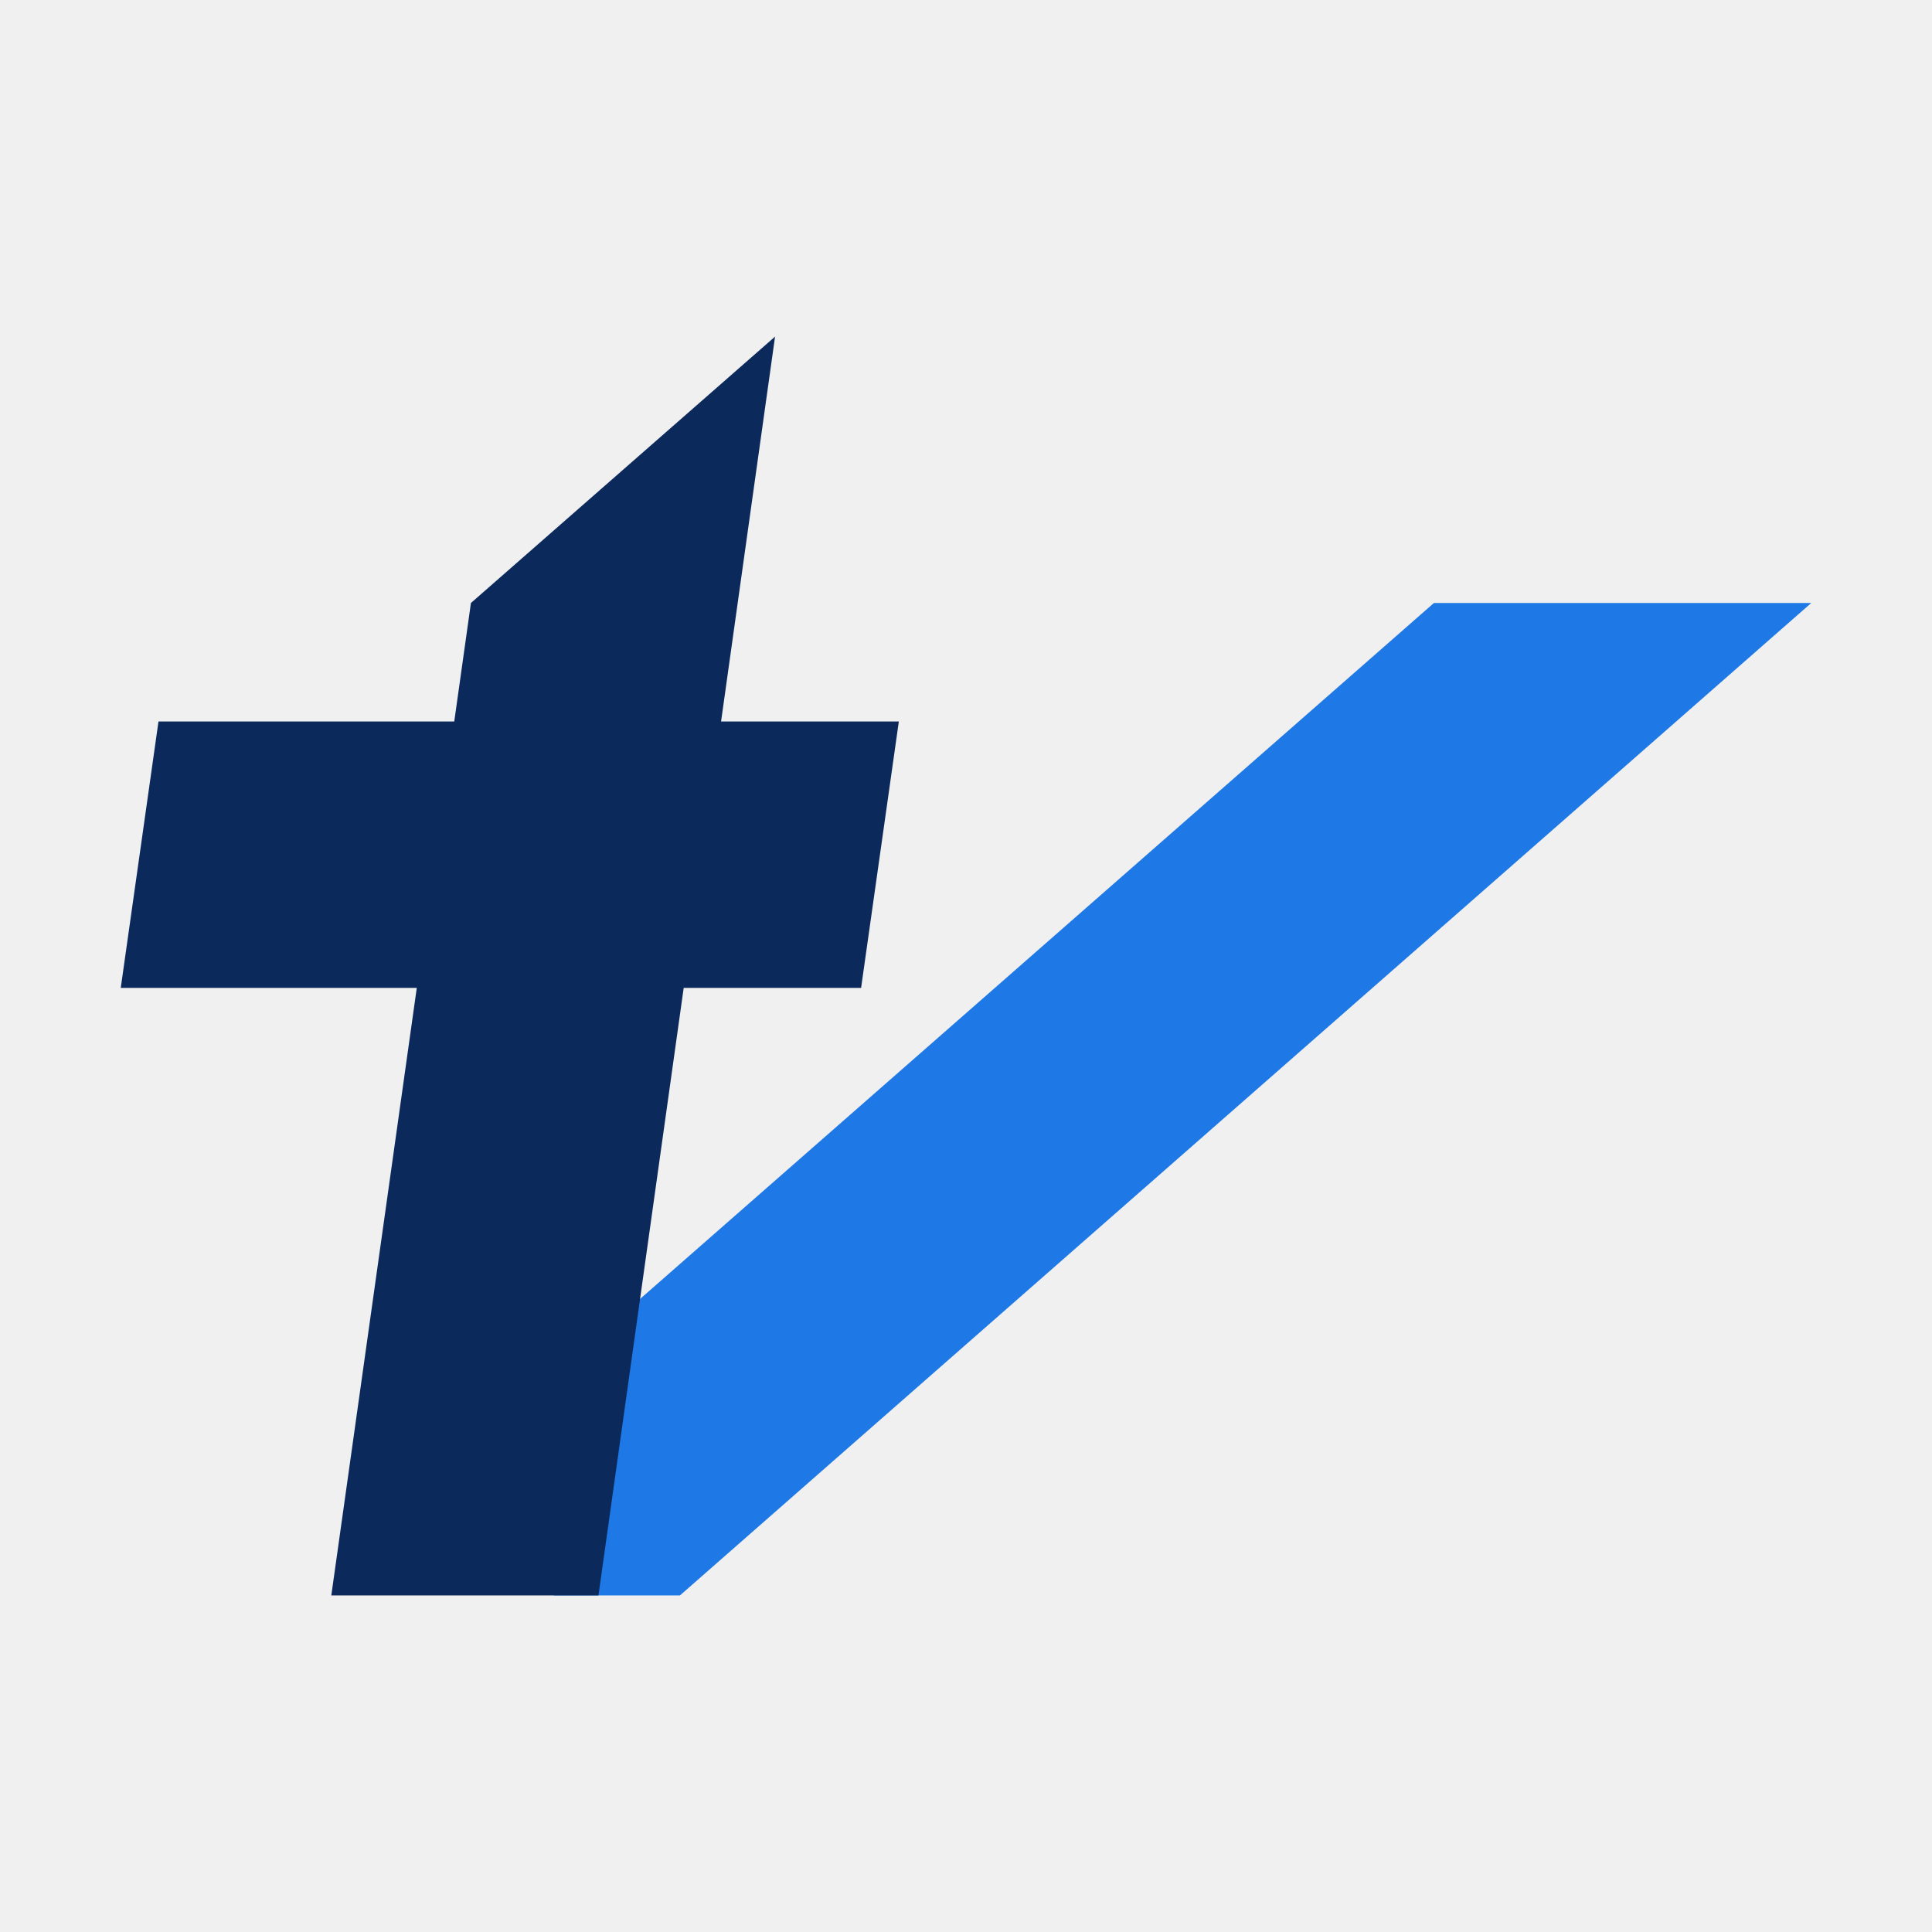
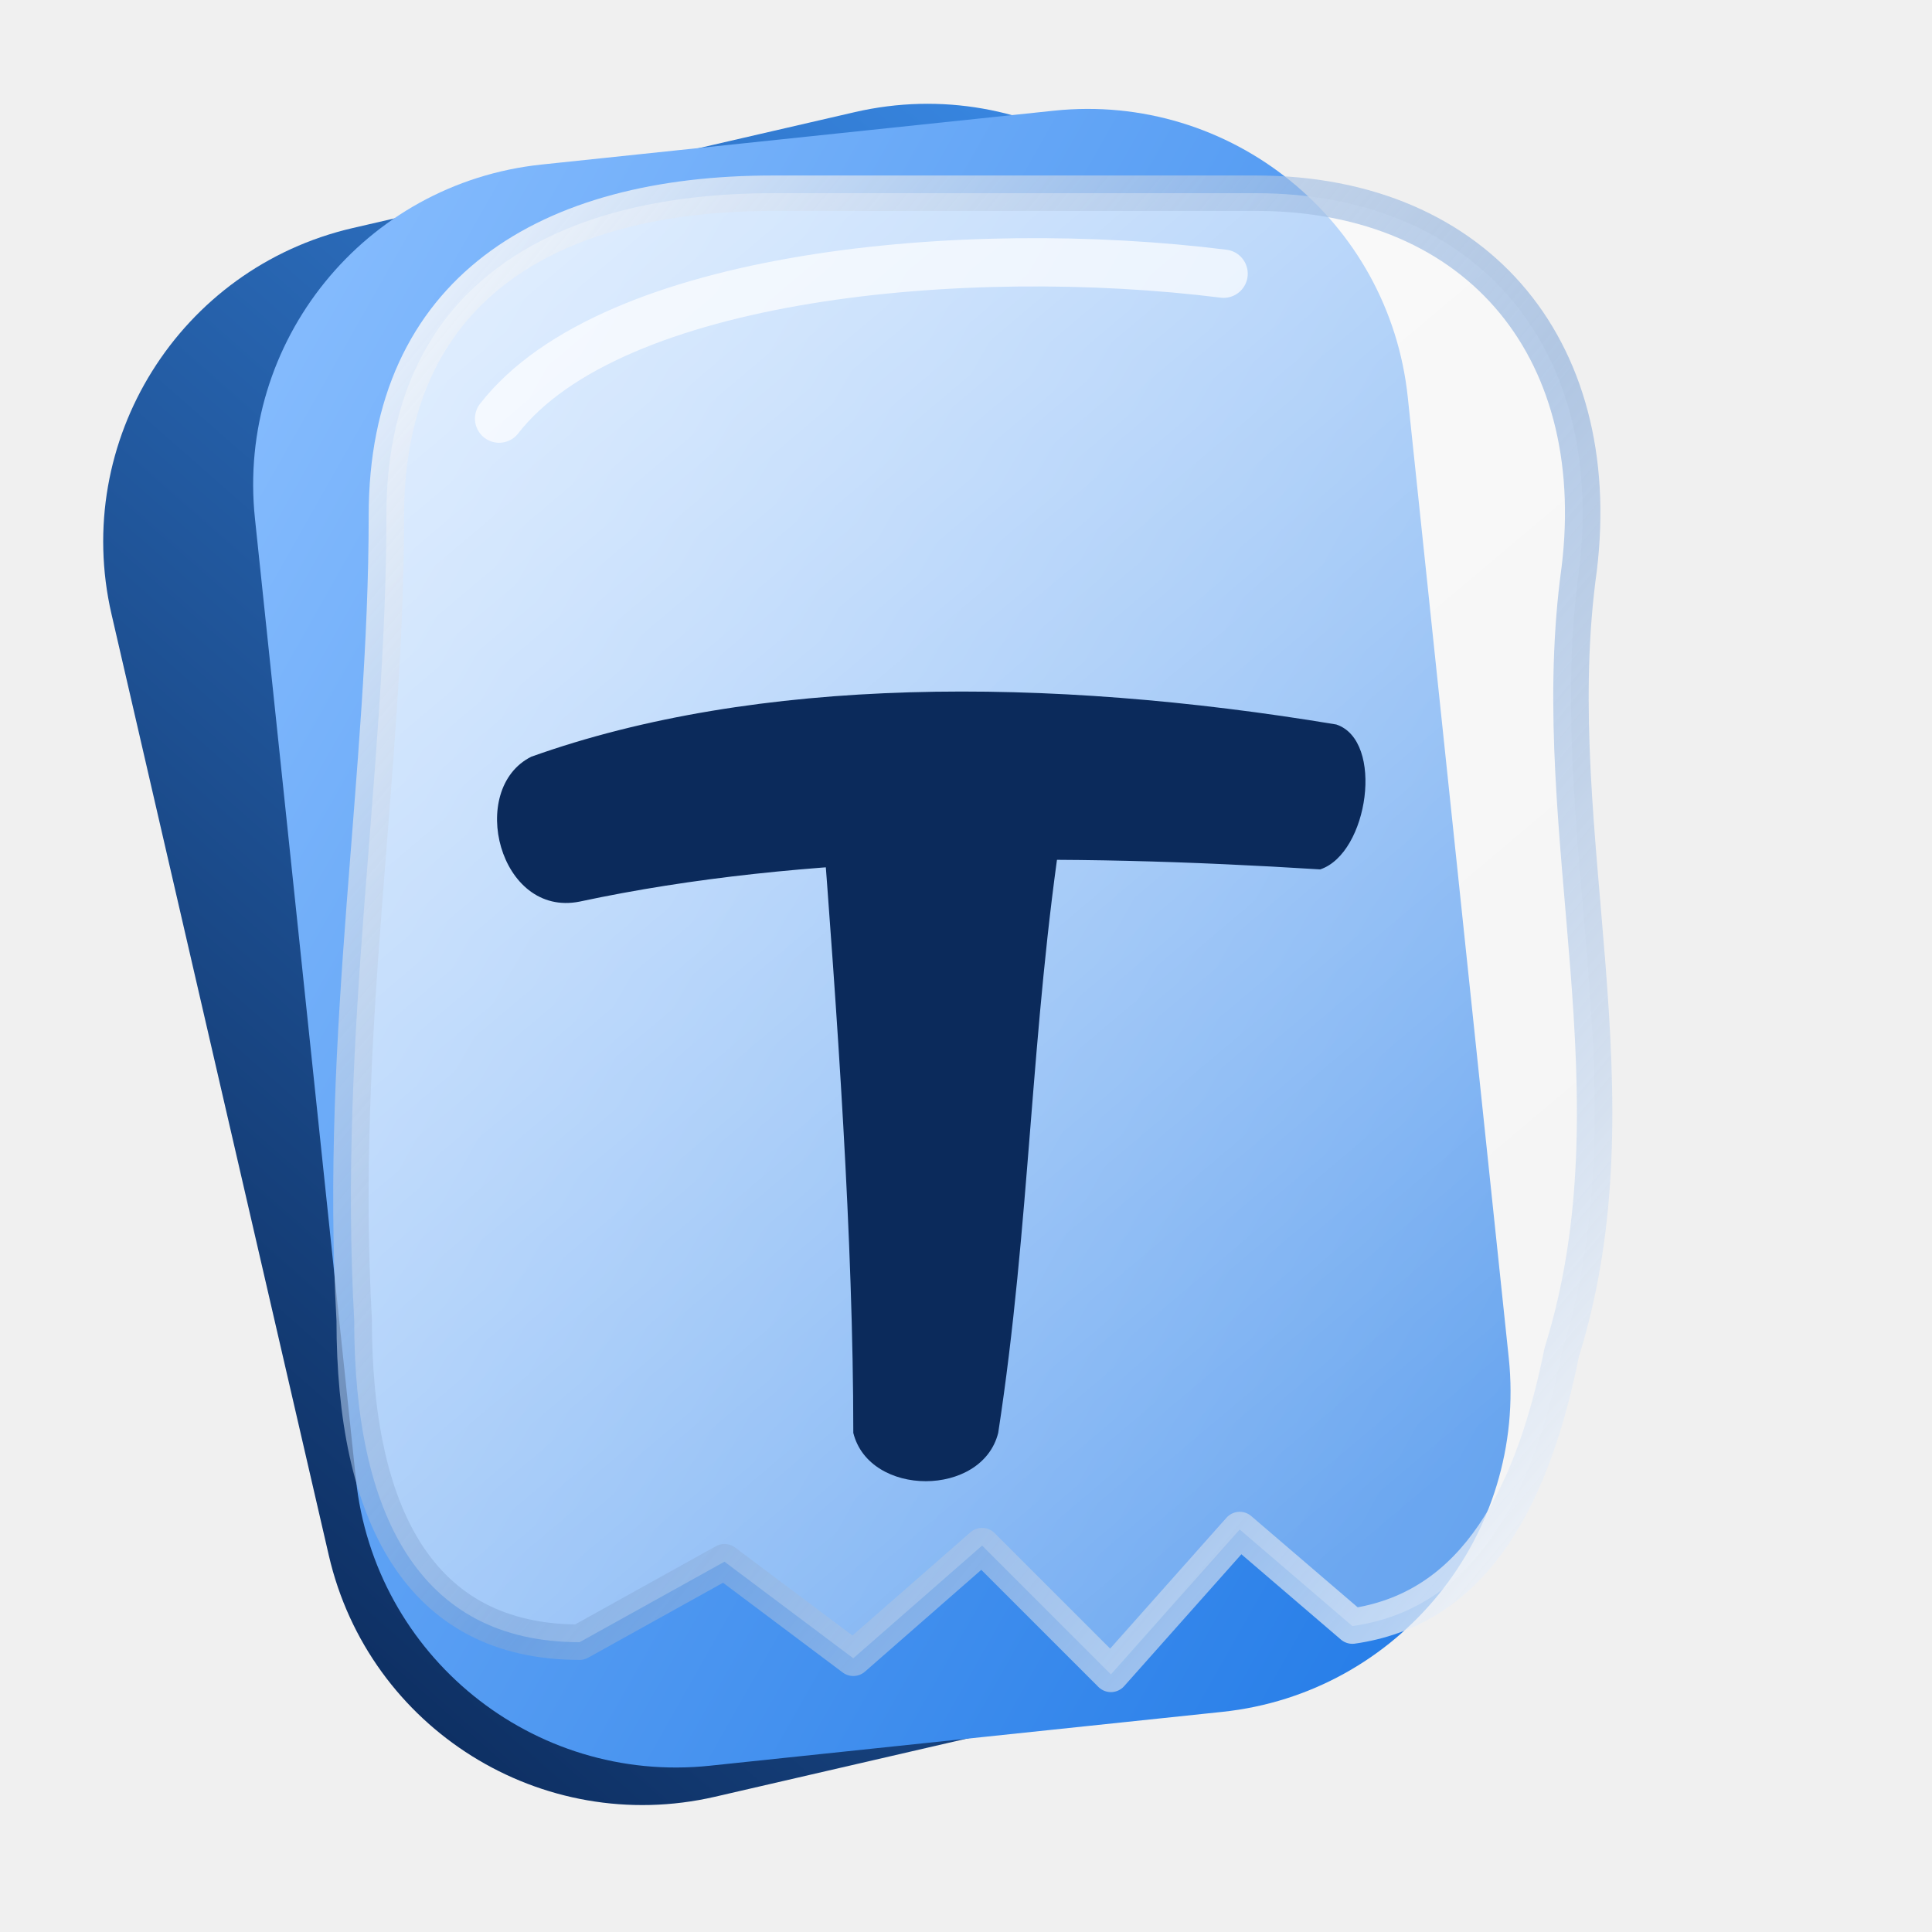
- <svg xmlns="http://www.w3.org/2000/svg" viewBox="0 0 256 256" width="256" height="256" role="img" aria-labelledby="t">
-   <path id="centang" fill="#1E78E6" d="M78.1 178.0L190.0 79.9L240.0 79.9L90.1 211.4L73.4 211.4Z" />
-   <path id="t" fill="#0B2A5B" d="M62.4 79.9L102.7 44.6L79.3 211.4L43.9 211.4ZM21.0 95.6L119.1 95.6L114.1 130.9L16.0 130.9Z" />
+ <svg xmlns="http://www.w3.org/2000/svg" viewBox="0 0 120 120">
+   <defs>
+     <linearGradient id="xb1" x1="0" y1="0" x2="1" y2="1">
+       <stop offset="0" stop-color="#8CC0FF" />
+       <stop offset="1" stop-color="#1E78E6" />
+     </linearGradient>
+     <linearGradient id="xb2" x1="0" y1="1" x2="1" y2="0">
+       <stop offset="0" stop-color="#0B2A5B" />
+       <stop offset="1" stop-color="#3B8DEB" />
+     </linearGradient>
+     <linearGradient id="xgl" x1="0" y1="0" x2=".7" y2="1">
+       <stop offset="0" stop-color="#fff" stop-opacity=".8" />
+       <stop offset="1" stop-color="#fff" stop-opacity=".3" />
+     </linearGradient>
+     <linearGradient id="xed" x1="0" y1="0" x2="1" y2="1">
+       <stop offset="0" stop-color="#fff" stop-opacity=".95" />
+       <stop offset=".55" stop-color="#7FA6D9" stop-opacity=".55" />
+       <stop offset="1" stop-color="#fff" stop-opacity=".8" />
+     </linearGradient>
+   </defs>
+   <g transform="rotate(-13 60 108)">
+     <rect x="24" y="8" width="72" height="100" rx="20" fill="url(#xb2)" />
+   </g>
+   <g transform="rotate(-6 60 108)">
+     <rect x="24" y="8" width="72" height="100" rx="20" fill="url(#xb1)" />
+   </g>
+   <g transform="translate(-2 2)">
+     <path d="M26 30C26 16 36 10 50 10H80C94 10 102 20 100 34C98 50 104 66 99 82C97 92 93 98 86 99L79 93L71 102L63 94L55 101L47 95L38 100C28 100 24 92 24 80C23 62 26 46 26 30Z" fill="url(#xgl)" stroke="url(#xed)" stroke-width="2.2" stroke-linejoin="round" />
+     <path d="M33 24C40 15 62 13 78 15" stroke="#fff" stroke-opacity=".7" stroke-width="3" stroke-linecap="round" fill="none" />
+     <path d="M35 45C49 40 67 40 85 43C88 44 87 51 84 52C68 51 52 51 38 54C33 55 31 47 35 45Z" fill="#0B2A5B" />
+     <path d="M53 48C58 47 65 47 68 49C66 62 66 74 64 87C63 91 56 91 55 87C55 75 54 61 53 48Z" fill="#0B2A5B" />
+   </g>
</svg>
